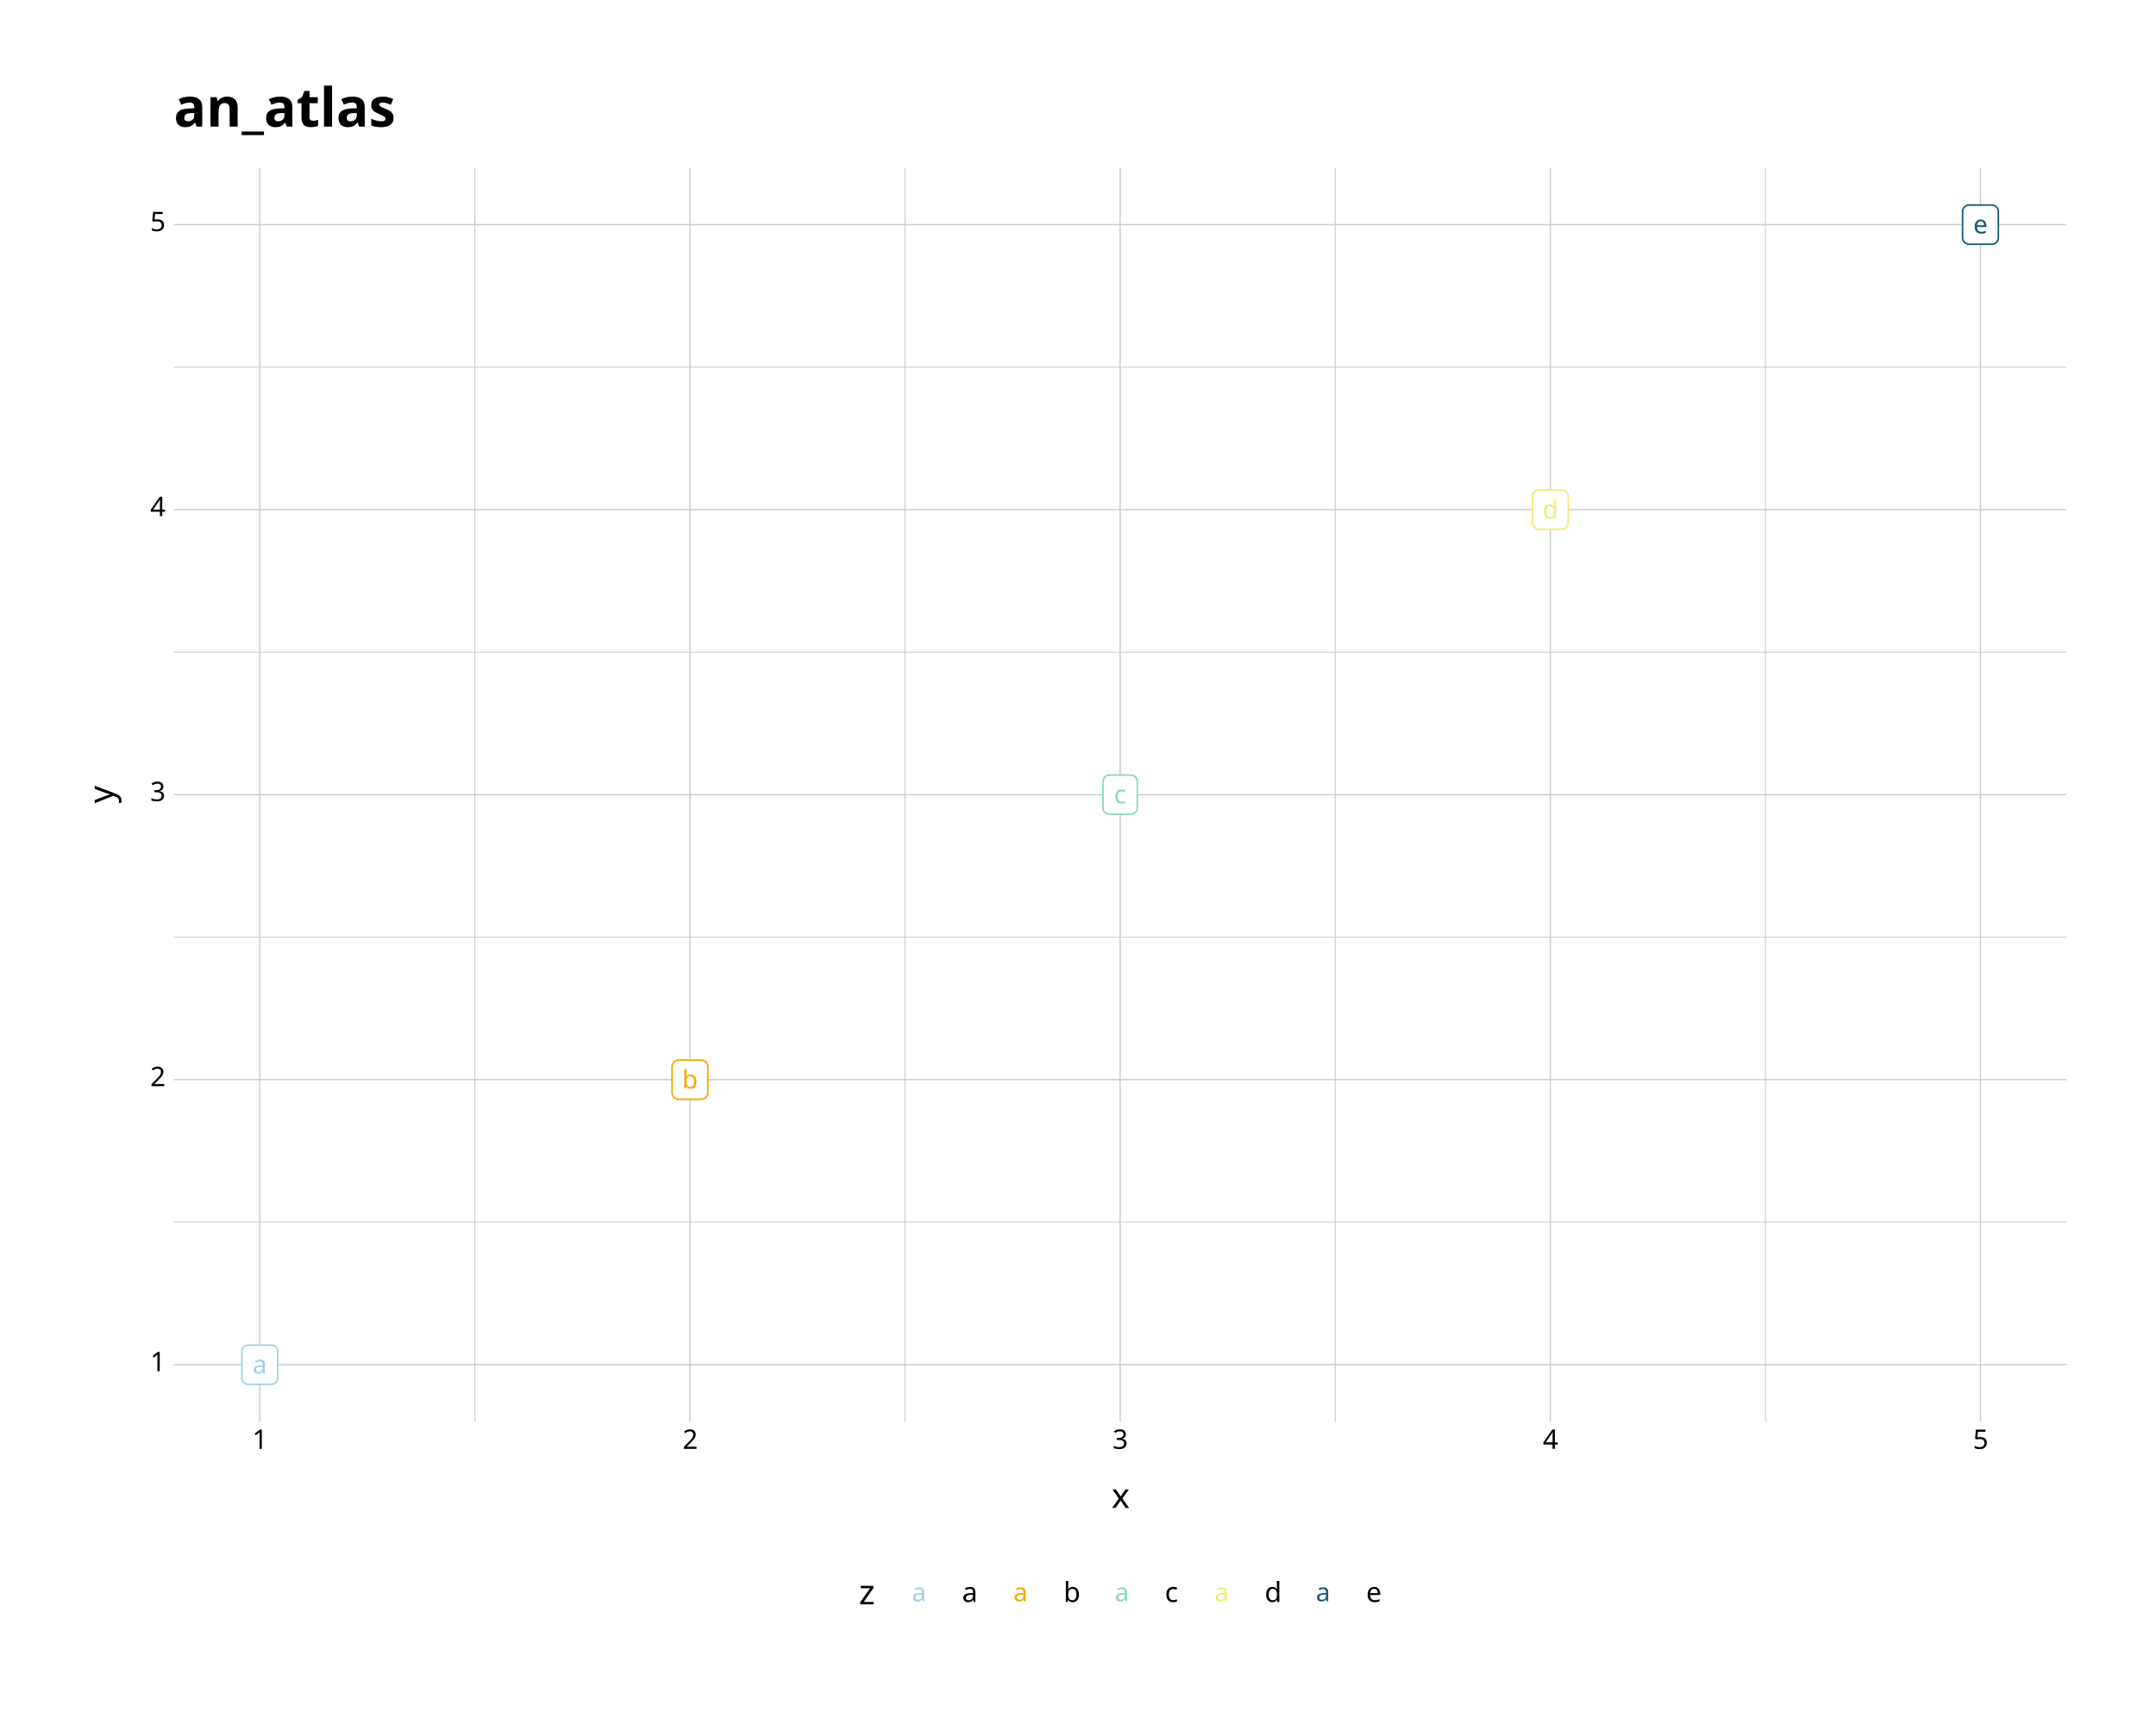
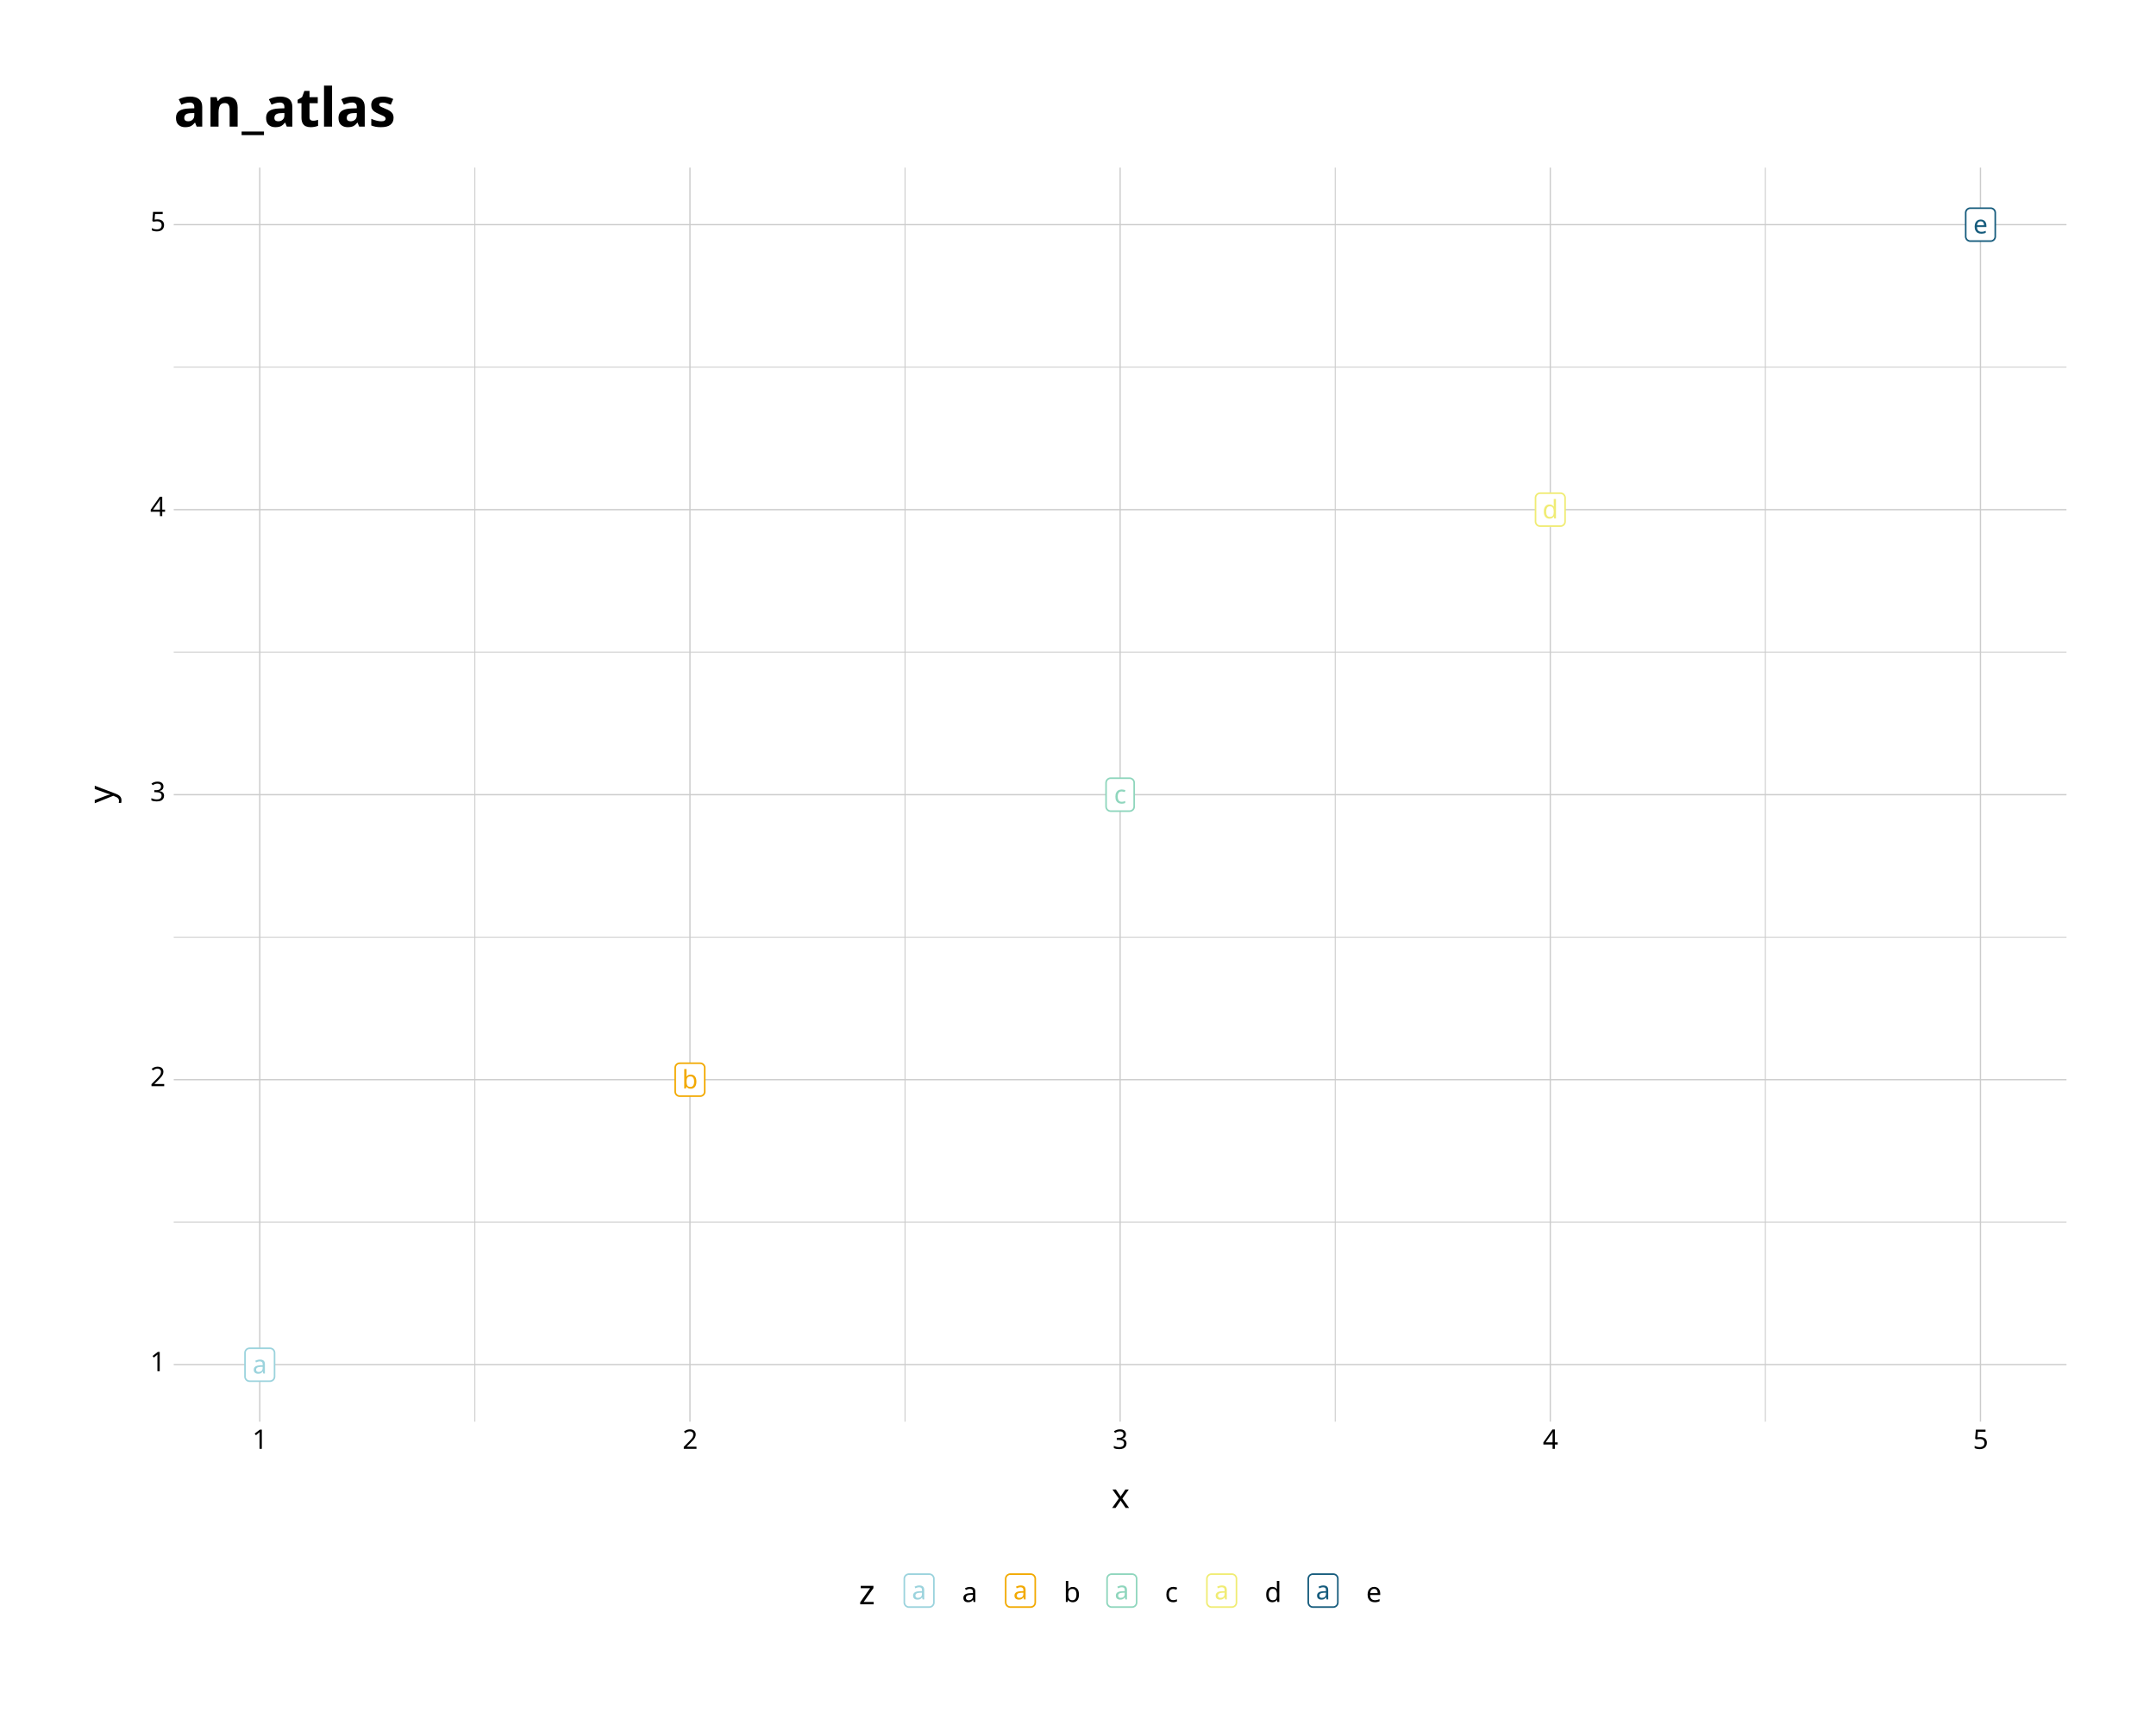
<svg xmlns="http://www.w3.org/2000/svg" class="svglite" data-engine-version="2.0" width="720.00pt" height="576.00pt" viewBox="0 0 720.00 576.00">
  <defs>
    <style type="text/css">
    .svglite line, .svglite polyline, .svglite polygon, .svglite path, .svglite rect, .svglite circle {
      fill: none;
      stroke: #000000;
      stroke-linecap: round;
      stroke-linejoin: round;
      stroke-miterlimit: 10.00;
    }
  </style>
  </defs>
  <rect width="100%" height="100%" style="stroke: none; fill: #FFFFFF;" />
  <defs>
    <clipPath id="cpMC4wMHw3MjAuMDB8MC4wMHw1NzYuMDA=">
      <rect x="0.00" y="0.00" width="720.00" height="576.00" />
    </clipPath>
  </defs>
  <g clip-path="url(#cpMC4wMHw3MjAuMDB8MC4wMHw1NzYuMDA=)">
</g>
  <defs>
    <clipPath id="cpNTguMDJ8NjkwLjExfDU1Ljk3fDQ3NC43Mw==">
      <rect x="58.02" y="55.97" width="632.09" height="418.75" />
    </clipPath>
  </defs>
  <g clip-path="url(#cpNTguMDJ8NjkwLjExfDU1Ljk3fDQ3NC43Mw==)">
    <polyline points="58.02,408.11 690.11,408.11 " style="stroke-width: 0.32; stroke: #CCCCCC; stroke-linecap: butt;" />
    <polyline points="58.02,312.94 690.11,312.94 " style="stroke-width: 0.32; stroke: #CCCCCC; stroke-linecap: butt;" />
    <polyline points="58.02,217.77 690.11,217.77 " style="stroke-width: 0.32; stroke: #CCCCCC; stroke-linecap: butt;" />
    <polyline points="58.02,122.59 690.11,122.59 " style="stroke-width: 0.32; stroke: #CCCCCC; stroke-linecap: butt;" />
    <polyline points="158.58,474.73 158.58,55.97 " style="stroke-width: 0.32; stroke: #CCCCCC; stroke-linecap: butt;" />
    <polyline points="302.24,474.73 302.24,55.97 " style="stroke-width: 0.32; stroke: #CCCCCC; stroke-linecap: butt;" />
    <polyline points="445.90,474.73 445.90,55.97 " style="stroke-width: 0.32; stroke: #CCCCCC; stroke-linecap: butt;" />
    <polyline points="589.55,474.73 589.55,55.97 " style="stroke-width: 0.32; stroke: #CCCCCC; stroke-linecap: butt;" />
    <polyline points="58.02,455.69 690.11,455.69 " style="stroke-width: 0.43; stroke: #CCCCCC; stroke-linecap: butt;" />
    <polyline points="58.02,360.52 690.11,360.52 " style="stroke-width: 0.43; stroke: #CCCCCC; stroke-linecap: butt;" />
    <polyline points="58.02,265.35 690.11,265.35 " style="stroke-width: 0.43; stroke: #CCCCCC; stroke-linecap: butt;" />
    <polyline points="58.02,170.18 690.11,170.18 " style="stroke-width: 0.43; stroke: #CCCCCC; stroke-linecap: butt;" />
    <polyline points="58.02,75.01 690.11,75.01 " style="stroke-width: 0.43; stroke: #CCCCCC; stroke-linecap: butt;" />
    <polyline points="86.75,474.73 86.75,55.97 " style="stroke-width: 0.43; stroke: #CCCCCC; stroke-linecap: butt;" />
    <polyline points="230.41,474.73 230.41,55.97 " style="stroke-width: 0.43; stroke: #CCCCCC; stroke-linecap: butt;" />
    <polyline points="374.07,474.73 374.07,55.97 " style="stroke-width: 0.43; stroke: #CCCCCC; stroke-linecap: butt;" />
    <polyline points="517.72,474.73 517.72,55.97 " style="stroke-width: 0.43; stroke: #CCCCCC; stroke-linecap: butt;" />
    <polyline points="661.38,474.73 661.38,55.97 " style="stroke-width: 0.43; stroke: #CCCCCC; stroke-linecap: butt;" />
-     <polygon points="82.94,462.23 90.57,462.23 90.48,462.23 90.83,462.21 91.17,462.14 91.49,462.02 91.79,461.85 92.06,461.63 92.29,461.37 92.48,461.07 92.62,460.75 92.70,460.42 92.73,460.07 92.73,460.07 92.73,451.32 92.73,451.32 92.70,450.97 92.62,450.63 92.48,450.31 92.29,450.02 92.06,449.76 91.79,449.54 91.49,449.36 91.17,449.24 90.83,449.17 90.57,449.16 82.94,449.16 83.20,449.17 82.85,449.16 82.51,449.20 82.17,449.30 81.86,449.45 81.57,449.64 81.32,449.88 81.11,450.16 80.95,450.47 80.84,450.80 80.79,451.14 80.78,451.32 80.78,460.07 80.79,459.90 80.79,460.24 80.84,460.59 80.95,460.92 81.11,461.22 81.32,461.50 81.57,461.74 81.86,461.94 82.17,462.09 82.51,462.19 82.85,462.23 " style="stroke-width: 0.53; stroke: #9BD3DD; fill: #FFFFFF;" />
+     <polygon points="83.36,461.19 90.15,461.19 90.09,461.19 90.34,461.18 90.58,461.13 90.81,461.04 91.02,460.92 91.22,460.76 91.38,460.58 91.51,460.37 91.61,460.14 91.67,459.90 91.69,459.65 91.69,459.65 91.69,451.73 91.69,451.73 91.67,451.49 91.61,451.24 91.51,451.02 91.38,450.81 91.22,450.62 91.02,450.47 90.81,450.34 90.58,450.26 90.34,450.21 90.15,450.20 83.36,450.20 83.54,450.21 83.29,450.20 83.05,450.23 82.81,450.29 82.59,450.40 82.38,450.54 82.21,450.71 82.06,450.91 81.94,451.13 81.86,451.36 81.82,451.61 81.82,451.73 81.82,459.65 81.82,459.53 81.82,459.78 81.86,460.02 81.94,460.26 82.06,460.48 82.21,460.67 82.38,460.84 82.59,460.99 82.81,461.09 83.05,461.16 83.29,461.19 " style="stroke-width: 0.53; stroke: #9BD3DD; fill: #FFFFFF;" />
    <text x="86.75" y="458.63" text-anchor="middle" style="font-size: 8.54px; fill: #9BD3DD; font-family: sans;" textLength="4.75px" lengthAdjust="spacingAndGlyphs">a</text>
-     <polygon points="226.60,367.06 234.22,367.06 234.14,367.06 234.48,367.04 234.83,366.97 235.15,366.85 235.45,366.68 235.72,366.46 235.95,366.20 236.14,365.90 236.27,365.58 236.36,365.25 236.38,364.90 236.38,364.90 236.38,356.14 236.38,356.14 236.36,355.80 236.27,355.46 236.14,355.14 235.95,354.85 235.72,354.59 235.45,354.37 235.15,354.19 234.83,354.07 234.48,354.00 234.22,353.98 226.60,353.98 226.86,354.00 226.51,353.99 226.16,354.03 225.83,354.13 225.52,354.27 225.23,354.47 224.98,354.71 224.77,354.99 224.61,355.30 224.50,355.63 224.44,355.97 224.44,356.14 224.44,364.90 224.44,364.73 224.44,365.07 224.50,365.42 224.61,365.75 224.77,366.05 224.98,366.33 225.23,366.57 225.52,366.77 225.83,366.92 226.16,367.02 226.51,367.06 " style="stroke-width: 0.53; stroke: #F2A900; fill: #FFFFFF;" />
+     <polygon points="227.01,366.02 233.81,366.02 233.75,366.02 233.99,366.01 234.24,365.96 234.47,365.87 234.68,365.75 234.87,365.59 235.04,365.41 235.17,365.20 235.27,364.97 235.33,364.73 235.34,364.48 235.34,364.48 235.34,356.56 235.34,356.56 235.33,356.31 235.27,356.07 235.17,355.85 235.04,355.64 234.87,355.45 234.68,355.30 234.47,355.17 234.24,355.08 233.99,355.04 233.81,355.02 227.01,355.02 227.20,355.04 226.95,355.03 226.70,355.06 226.47,355.12 226.24,355.23 226.04,355.37 225.86,355.54 225.71,355.74 225.60,355.96 225.52,356.19 225.48,356.44 225.48,356.56 225.48,364.48 225.48,364.36 225.48,364.61 225.52,364.85 225.60,365.09 225.71,365.30 225.86,365.50 226.04,365.67 226.24,365.81 226.47,365.92 226.70,365.99 226.95,366.02 " style="stroke-width: 0.53; stroke: #F2A900; fill: #FFFFFF;" />
    <text x="230.41" y="363.46" text-anchor="middle" style="font-size: 8.54px; fill: #F2A900; font-family: sans;" textLength="4.75px" lengthAdjust="spacingAndGlyphs">b</text>
-     <polygon points="370.49,271.89 377.64,271.89 377.56,271.89 377.90,271.87 378.24,271.80 378.57,271.68 378.87,271.51 379.14,271.29 379.37,271.03 379.56,270.73 379.69,270.41 379.77,270.07 379.80,269.73 379.80,269.73 379.80,260.97 379.80,260.97 379.77,260.63 379.69,260.29 379.56,259.97 379.37,259.68 379.14,259.42 378.87,259.20 378.57,259.02 378.24,258.90 377.90,258.83 377.64,258.81 370.49,258.81 370.75,258.83 370.40,258.82 370.06,258.86 369.73,258.95 369.41,259.10 369.13,259.30 368.87,259.54 368.67,259.82 368.50,260.13 368.39,260.46 368.34,260.80 368.33,260.97 368.33,269.73 368.34,269.55 368.34,269.90 368.39,270.25 368.50,270.57 368.67,270.88 368.87,271.16 369.13,271.40 369.41,271.60 369.73,271.75 370.06,271.84 370.40,271.89 " style="stroke-width: 0.53; stroke: #8FD6BD; fill: #FFFFFF;" />
+     <polygon points="370.91,270.85 377.23,270.85 377.17,270.85 377.41,270.84 377.65,270.79 377.89,270.70 378.10,270.58 378.29,270.42 378.46,270.24 378.59,270.03 378.68,269.80 378.74,269.56 378.76,269.31 378.76,269.31 378.76,261.39 378.76,261.39 378.74,261.14 378.68,260.90 378.59,260.68 378.46,260.47 378.29,260.28 378.10,260.13 377.89,260.00 377.65,259.91 377.41,259.86 377.23,259.85 370.91,259.85 371.09,259.86 370.85,259.85 370.60,259.88 370.36,259.95 370.14,260.06 369.94,260.20 369.76,260.37 369.61,260.57 369.49,260.79 369.42,261.02 369.38,261.27 369.37,261.39 369.37,269.31 369.38,269.19 369.38,269.44 369.42,269.68 369.49,269.91 369.61,270.13 369.76,270.33 369.94,270.50 370.14,270.64 370.36,270.75 370.60,270.82 370.85,270.85 " style="stroke-width: 0.53; stroke: #8FD6BD; fill: #FFFFFF;" />
    <text x="374.07" y="268.29" text-anchor="middle" style="font-size: 8.54px; fill: #8FD6BD; font-family: sans;" textLength="4.27px" lengthAdjust="spacingAndGlyphs">c</text>
-     <polygon points="513.91,176.72 521.54,176.72 521.45,176.72 521.80,176.70 522.14,176.63 522.46,176.51 522.76,176.33 523.03,176.12 523.26,175.85 523.45,175.56 523.59,175.24 523.67,174.90 523.70,174.56 523.70,174.56 523.70,165.80 523.70,165.80 523.67,165.46 523.59,165.12 523.45,164.80 523.26,164.51 523.03,164.25 522.76,164.03 522.46,163.85 522.14,163.73 521.80,163.66 521.54,163.64 513.91,163.64 514.17,163.66 513.82,163.64 513.48,163.69 513.14,163.78 512.83,163.93 512.54,164.13 512.29,164.37 512.08,164.65 511.92,164.96 511.81,165.29 511.76,165.63 511.75,165.80 511.75,174.56 511.76,174.38 511.76,174.73 511.81,175.07 511.92,175.40 512.08,175.71 512.29,175.99 512.54,176.23 512.83,176.43 513.14,176.58 513.48,176.67 513.82,176.72 " style="stroke-width: 0.53; stroke: #F0EC74; fill: #FFFFFF;" />
+     <polygon points="514.33,175.68 521.12,175.68 521.06,175.68 521.31,175.67 521.55,175.62 521.78,175.53 521.99,175.41 522.19,175.25 522.35,175.06 522.48,174.86 522.58,174.63 522.64,174.39 522.66,174.14 522.66,174.14 522.66,166.22 522.66,166.22 522.64,165.97 522.58,165.73 522.48,165.50 522.35,165.30 522.19,165.11 521.99,164.95 521.78,164.83 521.55,164.74 521.31,164.69 521.12,164.68 514.33,164.68 514.51,164.69 514.26,164.68 514.02,164.71 513.78,164.78 513.56,164.89 513.35,165.03 513.18,165.20 513.03,165.40 512.91,165.62 512.83,165.85 512.79,166.10 512.79,166.22 512.79,174.14 512.79,174.02 512.79,174.27 512.83,174.51 512.91,174.74 513.03,174.96 513.18,175.16 513.35,175.33 513.56,175.47 513.78,175.58 514.02,175.65 514.26,175.68 " style="stroke-width: 0.53; stroke: #F0EC74; fill: #FFFFFF;" />
    <text x="517.72" y="173.12" text-anchor="middle" style="font-size: 8.54px; fill: #F0EC74; font-family: sans;" textLength="4.75px" lengthAdjust="spacingAndGlyphs">d</text>
-     <polygon points="657.57,81.55 665.19,81.55 665.11,81.54 665.45,81.53 665.80,81.46 666.12,81.34 666.42,81.16 666.69,80.94 666.92,80.68 667.11,80.39 667.24,80.07 667.33,79.73 667.35,79.39 667.35,79.39 667.35,70.63 667.35,70.63 667.33,70.29 667.24,69.95 667.11,69.63 666.92,69.33 666.69,69.07 666.42,68.85 666.12,68.68 665.80,68.56 665.45,68.49 665.19,68.47 657.57,68.47 657.83,68.49 657.48,68.47 657.13,68.52 656.80,68.61 656.49,68.76 656.20,68.96 655.95,69.20 655.74,69.48 655.58,69.79 655.47,70.12 655.41,70.46 655.41,70.63 655.41,79.39 655.41,79.21 655.41,79.56 655.47,79.90 655.58,80.23 655.74,80.54 655.95,80.82 656.20,81.06 656.49,81.26 656.80,81.41 657.13,81.50 657.48,81.54 " style="stroke-width: 0.53; stroke: #165C7D; fill: #FFFFFF;" />
+     <polygon points="657.98,80.51 664.78,80.51 664.72,80.51 664.96,80.50 665.21,80.45 665.44,80.36 665.65,80.24 665.84,80.08 666.01,79.89 666.14,79.68 666.24,79.46 666.30,79.22 666.32,78.97 666.32,78.97 666.32,71.05 666.32,71.05 666.30,70.80 666.24,70.56 666.14,70.33 666.01,70.12 665.84,69.94 665.65,69.78 665.44,69.66 665.21,69.57 664.96,69.52 664.78,69.51 657.98,69.51 658.17,69.52 657.92,69.51 657.68,69.54 657.44,69.61 657.21,69.72 657.01,69.86 656.83,70.03 656.68,70.23 656.57,70.45 656.49,70.68 656.45,70.92 656.45,71.05 656.45,78.97 656.45,78.85 656.45,79.09 656.49,79.34 656.57,79.57 656.68,79.79 656.83,79.99 657.01,80.16 657.21,80.30 657.44,80.41 657.68,80.48 657.92,80.51 " style="stroke-width: 0.53; stroke: #165C7D; fill: #FFFFFF;" />
    <text x="661.38" y="77.95" text-anchor="middle" style="font-size: 8.54px; fill: #165C7D; font-family: sans;" textLength="4.75px" lengthAdjust="spacingAndGlyphs">e</text>
  </g>
  <g clip-path="url(#cpMC4wMHw3MjAuMDB8MC4wMHw1NzYuMDA=)">
    <text x="50.15" y="457.86" style="font-size: 9.00px; font-family: sans;" textLength="5.01px" lengthAdjust="spacingAndGlyphs">1</text>
    <text x="50.15" y="362.68" style="font-size: 9.00px; font-family: sans;" textLength="5.01px" lengthAdjust="spacingAndGlyphs">2</text>
    <text x="50.15" y="267.51" style="font-size: 9.00px; font-family: sans;" textLength="5.01px" lengthAdjust="spacingAndGlyphs">3</text>
    <text x="50.15" y="172.34" style="font-size: 9.00px; font-family: sans;" textLength="5.01px" lengthAdjust="spacingAndGlyphs">4</text>
    <text x="50.15" y="77.17" style="font-size: 9.00px; font-family: sans;" textLength="5.01px" lengthAdjust="spacingAndGlyphs">5</text>
    <text x="84.25" y="483.79" style="font-size: 9.00px; font-family: sans;" textLength="5.01px" lengthAdjust="spacingAndGlyphs">1</text>
    <text x="227.91" y="483.79" style="font-size: 9.00px; font-family: sans;" textLength="5.01px" lengthAdjust="spacingAndGlyphs">2</text>
    <text x="371.56" y="483.79" style="font-size: 9.00px; font-family: sans;" textLength="5.01px" lengthAdjust="spacingAndGlyphs">3</text>
    <text x="515.22" y="483.79" style="font-size: 9.00px; font-family: sans;" textLength="5.01px" lengthAdjust="spacingAndGlyphs">4</text>
    <text x="658.88" y="483.79" style="font-size: 9.00px; font-family: sans;" textLength="5.01px" lengthAdjust="spacingAndGlyphs">5</text>
    <text x="371.19" y="503.53" style="font-size: 11.50px; font-family: sans;" textLength="5.75px" lengthAdjust="spacingAndGlyphs">x</text>
    <text transform="translate(37.80,268.23) rotate(-90)" style="font-size: 11.50px; font-family: sans;" textLength="5.75px" lengthAdjust="spacingAndGlyphs">y</text>
    <text x="286.81" y="535.70" style="font-size: 11.50px; font-family: sans;" textLength="5.75px" lengthAdjust="spacingAndGlyphs">z</text>
-     <rect x="298.29" y="523.10" width="17.28" height="17.28" style="stroke-width: 0.75; stroke: none; fill: #FFFFFF;" />
-     <text x="306.93" y="534.68" text-anchor="middle" style="font-size: 8.54px; fill: #9BD3DD; font-family: sans;" textLength="4.75px" lengthAdjust="spacingAndGlyphs">a</text>
-     <rect x="332.15" y="523.10" width="17.28" height="17.28" style="stroke-width: 0.75; stroke: none; fill: #FFFFFF;" />
-     <text x="340.79" y="534.68" text-anchor="middle" style="font-size: 8.54px; fill: #F2A900; font-family: sans;" textLength="4.75px" lengthAdjust="spacingAndGlyphs">a</text>
-     <rect x="366.00" y="523.10" width="17.28" height="17.28" style="stroke-width: 0.75; stroke: none; fill: #FFFFFF;" />
-     <text x="374.64" y="534.68" text-anchor="middle" style="font-size: 8.54px; fill: #8FD6BD; font-family: sans;" textLength="4.75px" lengthAdjust="spacingAndGlyphs">a</text>
-     <rect x="399.34" y="523.10" width="17.28" height="17.28" style="stroke-width: 0.75; stroke: none; fill: #FFFFFF;" />
-     <text x="407.98" y="534.68" text-anchor="middle" style="font-size: 8.54px; fill: #F0EC74; font-family: sans;" textLength="4.75px" lengthAdjust="spacingAndGlyphs">a</text>
-     <rect x="433.20" y="523.10" width="17.28" height="17.28" style="stroke-width: 0.75; stroke: none; fill: #FFFFFF;" />
-     <text x="441.84" y="534.68" text-anchor="middle" style="font-size: 8.54px; fill: #165C7D; font-family: sans;" textLength="4.75px" lengthAdjust="spacingAndGlyphs">a</text>
+     <polygon points="303.54,536.62 310.33,536.62 310.27,536.62 310.52,536.61 310.76,536.56 310.99,536.47 311.21,536.35 311.40,536.19 311.56,536.01 311.69,535.80 311.79,535.57 311.85,535.33 311.87,535.08 311.87,535.08 311.87,527.16 311.87,527.16 311.85,526.91 311.79,526.67 311.69,526.45 311.56,526.24 311.40,526.05 311.21,525.89 310.99,525.77 310.76,525.68 310.52,525.63 310.33,525.62 303.54,525.62 303.72,525.63 303.47,525.62 303.23,525.65 302.99,525.72 302.77,525.83 302.56,525.97 302.39,526.14 302.24,526.34 302.12,526.56 302.04,526.79 302.00,527.04 302.00,527.16 302.00,535.08 302.00,534.96 302.00,535.21 302.04,535.45 302.12,535.68 302.24,535.90 302.39,536.10 302.56,536.27 302.77,536.41 302.99,536.52 303.23,536.59 303.47,536.62 " style="stroke-width: 0.53; stroke: #9BD3DD; fill: #FFFFFF;" />
+     <text x="306.93" y="534.06" text-anchor="middle" style="font-size: 8.54px; fill: #9BD3DD; font-family: sans;" textLength="4.75px" lengthAdjust="spacingAndGlyphs">a</text>
+     <polygon points="337.39,536.62 344.19,536.62 344.12,536.62 344.37,536.61 344.61,536.56 344.85,536.47 345.06,536.35 345.25,536.19 345.41,536.01 345.55,535.80 345.64,535.57 345.70,535.33 345.72,535.08 345.72,535.08 345.72,527.16 345.72,527.16 345.70,526.91 345.64,526.67 345.55,526.45 345.41,526.24 345.25,526.05 345.06,525.89 344.85,525.77 344.61,525.68 344.37,525.63 344.19,525.62 337.39,525.62 337.58,525.63 337.33,525.62 337.08,525.65 336.85,525.72 336.62,525.83 336.42,525.97 336.24,526.14 336.09,526.34 335.98,526.56 335.90,526.79 335.86,527.04 335.85,527.16 335.85,535.08 335.86,534.96 335.86,535.21 335.90,535.45 335.98,535.68 336.09,535.90 336.24,536.10 336.42,536.27 336.62,536.41 336.85,536.52 337.08,536.59 337.33,536.62 " style="stroke-width: 0.53; stroke: #F2A900; fill: #FFFFFF;" />
+     <text x="340.79" y="534.06" text-anchor="middle" style="font-size: 8.54px; fill: #F2A900; font-family: sans;" textLength="4.75px" lengthAdjust="spacingAndGlyphs">a</text>
+     <polygon points="371.24,536.62 378.04,536.62 377.98,536.62 378.23,536.61 378.47,536.56 378.70,536.47 378.91,536.35 379.11,536.19 379.27,536.01 379.40,535.80 379.50,535.57 379.56,535.33 379.58,535.08 379.58,535.08 379.58,527.16 379.58,527.16 379.56,526.91 379.50,526.67 379.40,526.45 379.27,526.24 379.11,526.05 378.91,525.89 378.70,525.77 378.47,525.68 378.23,525.63 378.04,525.62 371.24,525.62 371.43,525.63 371.18,525.62 370.94,525.65 370.70,525.72 370.48,525.83 370.27,525.97 370.09,526.14 369.95,526.34 369.83,526.56 369.75,526.79 369.71,527.04 369.71,527.16 369.71,535.08 369.71,534.96 369.71,535.21 369.75,535.45 369.83,535.68 369.95,535.90 370.09,536.10 370.27,536.27 370.48,536.41 370.70,536.52 370.94,536.59 371.18,536.62 " style="stroke-width: 0.53; stroke: #8FD6BD; fill: #FFFFFF;" />
+     <text x="374.64" y="534.06" text-anchor="middle" style="font-size: 8.54px; fill: #8FD6BD; font-family: sans;" textLength="4.75px" lengthAdjust="spacingAndGlyphs">a</text>
+     <polygon points="404.59,536.62 411.38,536.62 411.32,536.62 411.57,536.61 411.81,536.56 412.04,536.47 412.25,536.35 412.45,536.19 412.61,536.01 412.74,535.80 412.84,535.57 412.90,535.33 412.92,535.08 412.92,535.08 412.92,527.16 412.92,527.16 412.90,526.91 412.84,526.67 412.74,526.45 412.61,526.24 412.45,526.05 412.25,525.89 412.04,525.77 411.81,525.68 411.57,525.63 411.38,525.62 404.59,525.62 404.77,525.63 404.52,525.62 404.28,525.65 404.04,525.72 403.82,525.83 403.61,525.97 403.44,526.14 403.29,526.34 403.17,526.56 403.09,526.79 403.05,527.04 403.05,527.16 403.05,535.08 403.05,534.96 403.05,535.21 403.09,535.45 403.17,535.68 403.29,535.90 403.44,536.10 403.61,536.27 403.82,536.41 404.04,536.52 404.28,536.59 404.52,536.62 " style="stroke-width: 0.53; stroke: #F0EC74; fill: #FFFFFF;" />
+     <text x="407.98" y="534.06" text-anchor="middle" style="font-size: 8.54px; fill: #F0EC74; font-family: sans;" textLength="4.75px" lengthAdjust="spacingAndGlyphs">a</text>
+     <polygon points="438.44,536.62 445.24,536.62 445.17,536.62 445.42,536.61 445.66,536.56 445.89,536.47 446.11,536.35 446.30,536.19 446.46,536.01 446.60,535.80 446.69,535.57 446.75,535.33 446.77,535.08 446.77,535.08 446.77,527.16 446.77,527.16 446.75,526.91 446.69,526.67 446.60,526.45 446.46,526.24 446.30,526.05 446.11,525.89 445.89,525.77 445.66,525.68 445.42,525.63 445.24,525.62 438.44,525.62 438.62,525.63 438.38,525.62 438.13,525.65 437.89,525.72 437.67,525.83 437.47,525.97 437.29,526.14 437.14,526.34 437.03,526.56 436.95,526.79 436.91,527.04 436.90,527.16 436.90,535.08 436.91,534.96 436.91,535.21 436.95,535.45 437.03,535.68 437.14,535.90 437.29,536.10 437.47,536.27 437.67,536.41 437.89,536.52 438.13,536.59 438.38,536.62 " style="stroke-width: 0.53; stroke: #165C7D; fill: #FFFFFF;" />
+     <text x="441.84" y="534.06" text-anchor="middle" style="font-size: 8.54px; fill: #165C7D; font-family: sans;" textLength="4.75px" lengthAdjust="spacingAndGlyphs">a</text>
    <text x="321.30" y="534.91" style="font-size: 9.20px; font-family: sans;" textLength="5.12px" lengthAdjust="spacingAndGlyphs">a</text>
    <text x="355.16" y="534.91" style="font-size: 9.20px; font-family: sans;" textLength="5.12px" lengthAdjust="spacingAndGlyphs">b</text>
    <text x="389.01" y="534.91" style="font-size: 9.20px; font-family: sans;" textLength="4.60px" lengthAdjust="spacingAndGlyphs">c</text>
    <text x="422.35" y="534.91" style="font-size: 9.20px; font-family: sans;" textLength="5.12px" lengthAdjust="spacingAndGlyphs">d</text>
    <text x="456.21" y="534.91" style="font-size: 9.20px; font-family: sans;" textLength="5.12px" lengthAdjust="spacingAndGlyphs">e</text>
    <text x="58.02" y="42.28" style="font-size: 18.00px; font-weight: bold; font-family: sans;" textLength="68.06px" lengthAdjust="spacingAndGlyphs">an_atlas</text>
  </g>
</svg>
